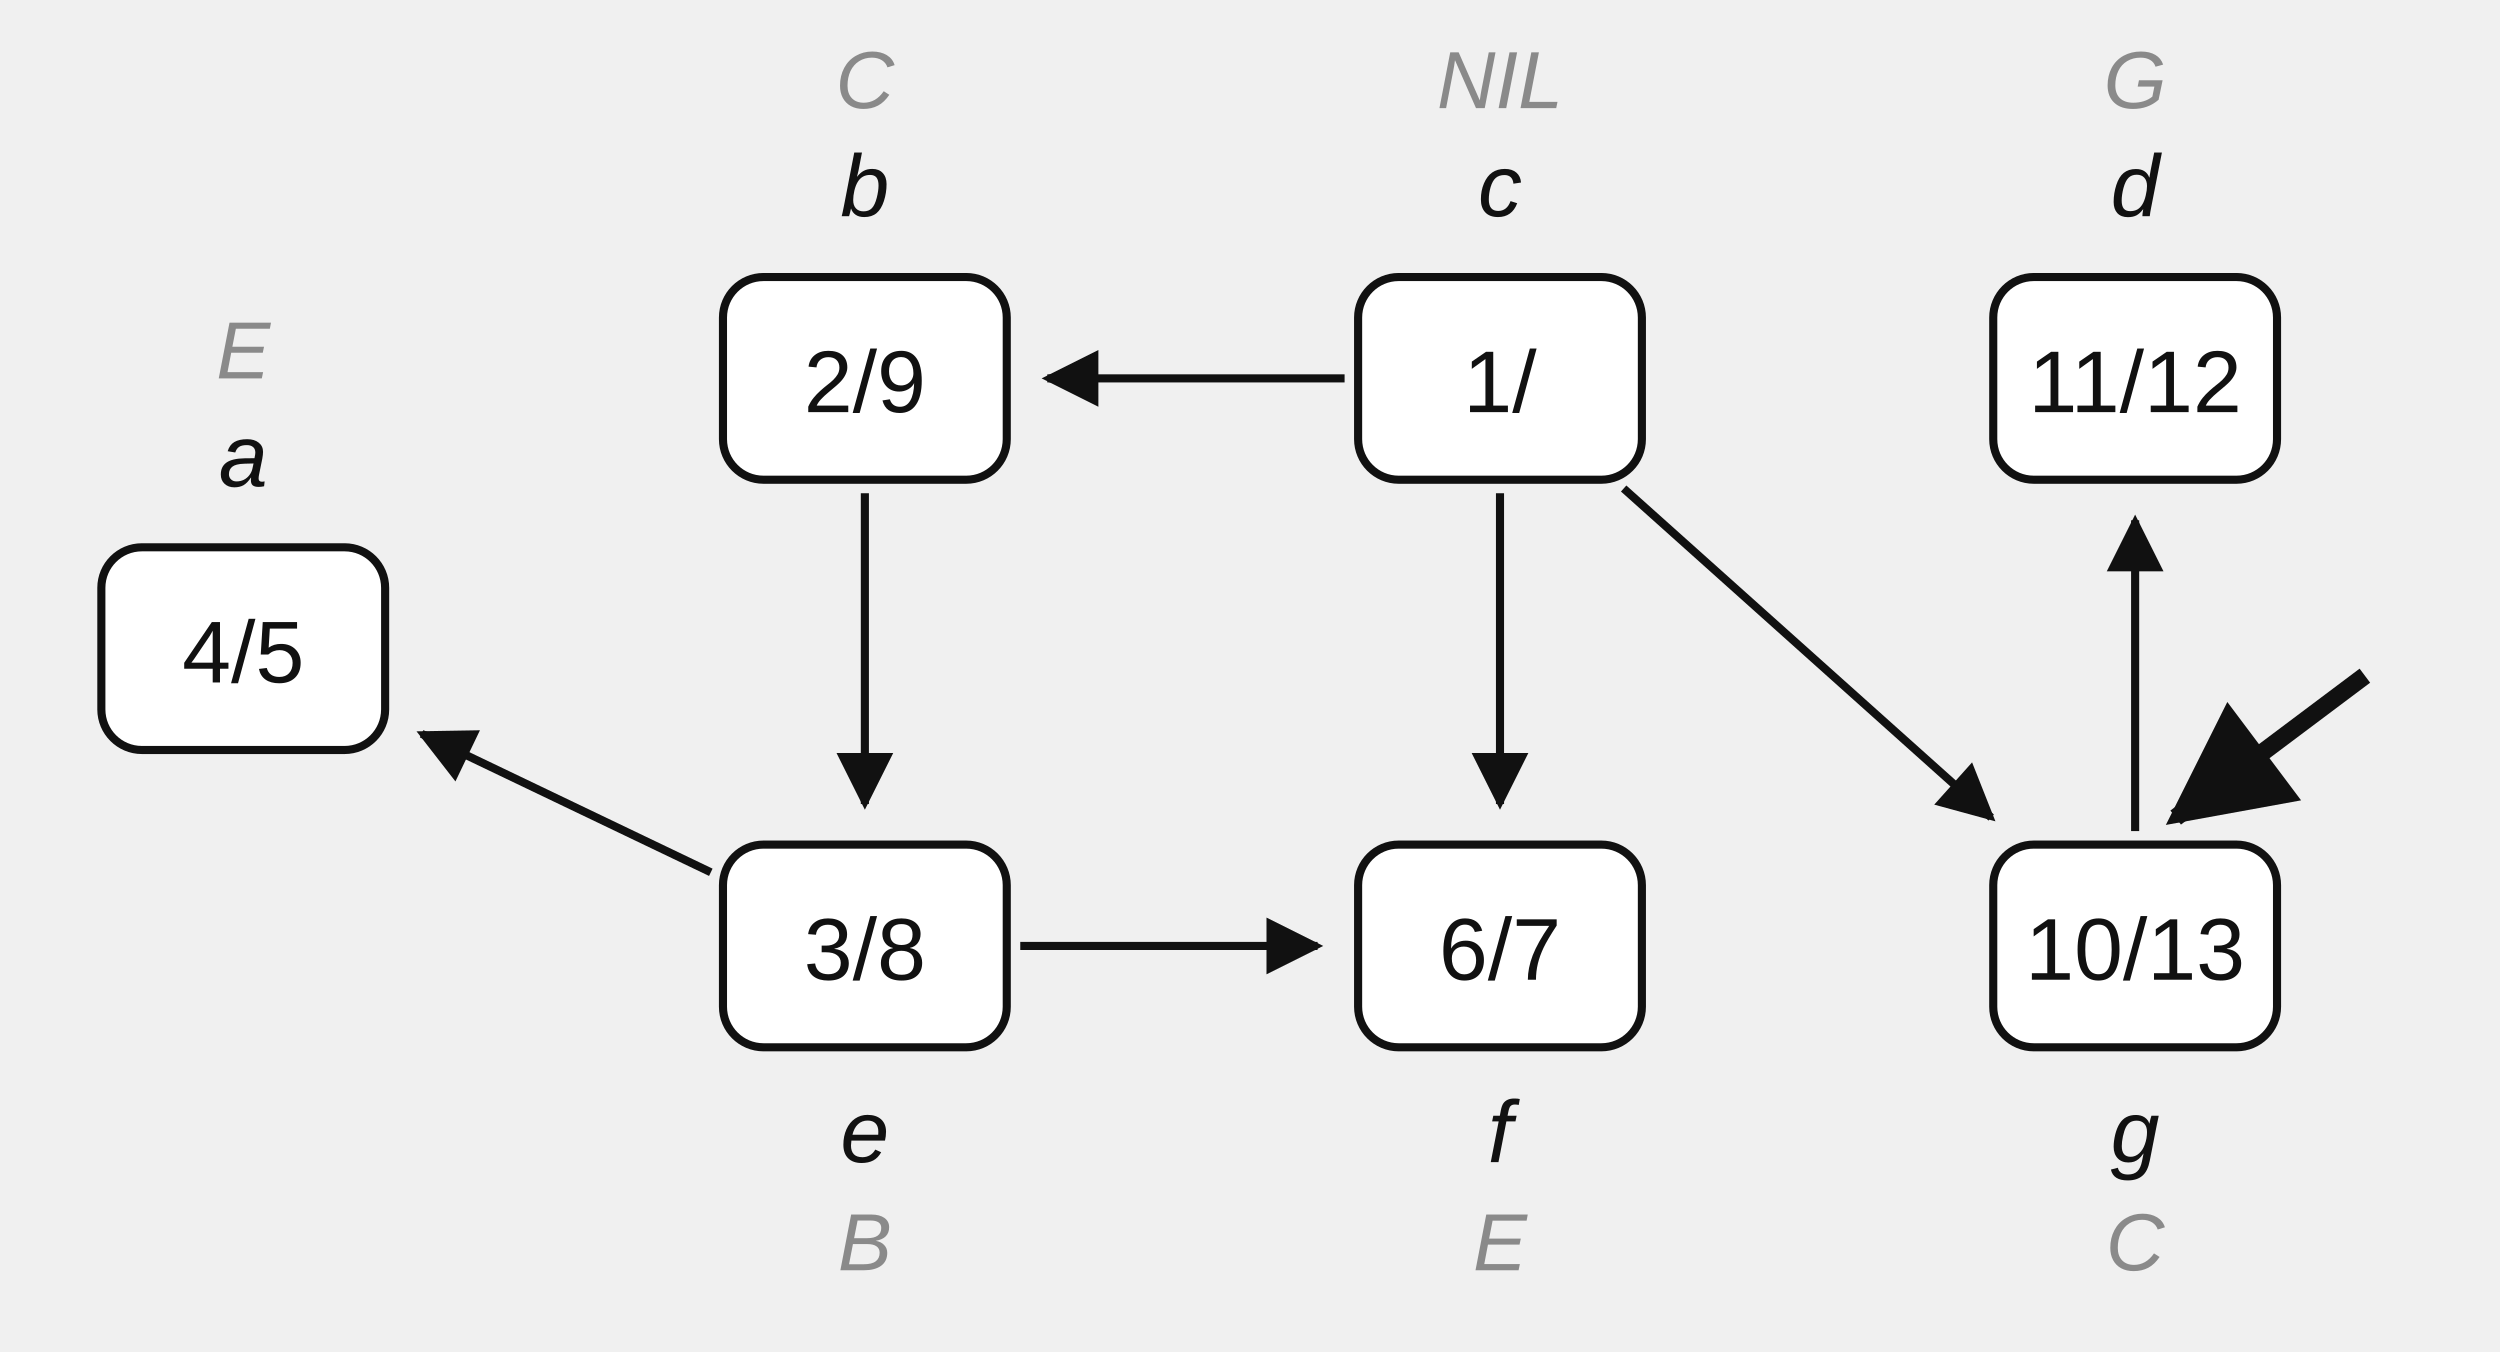
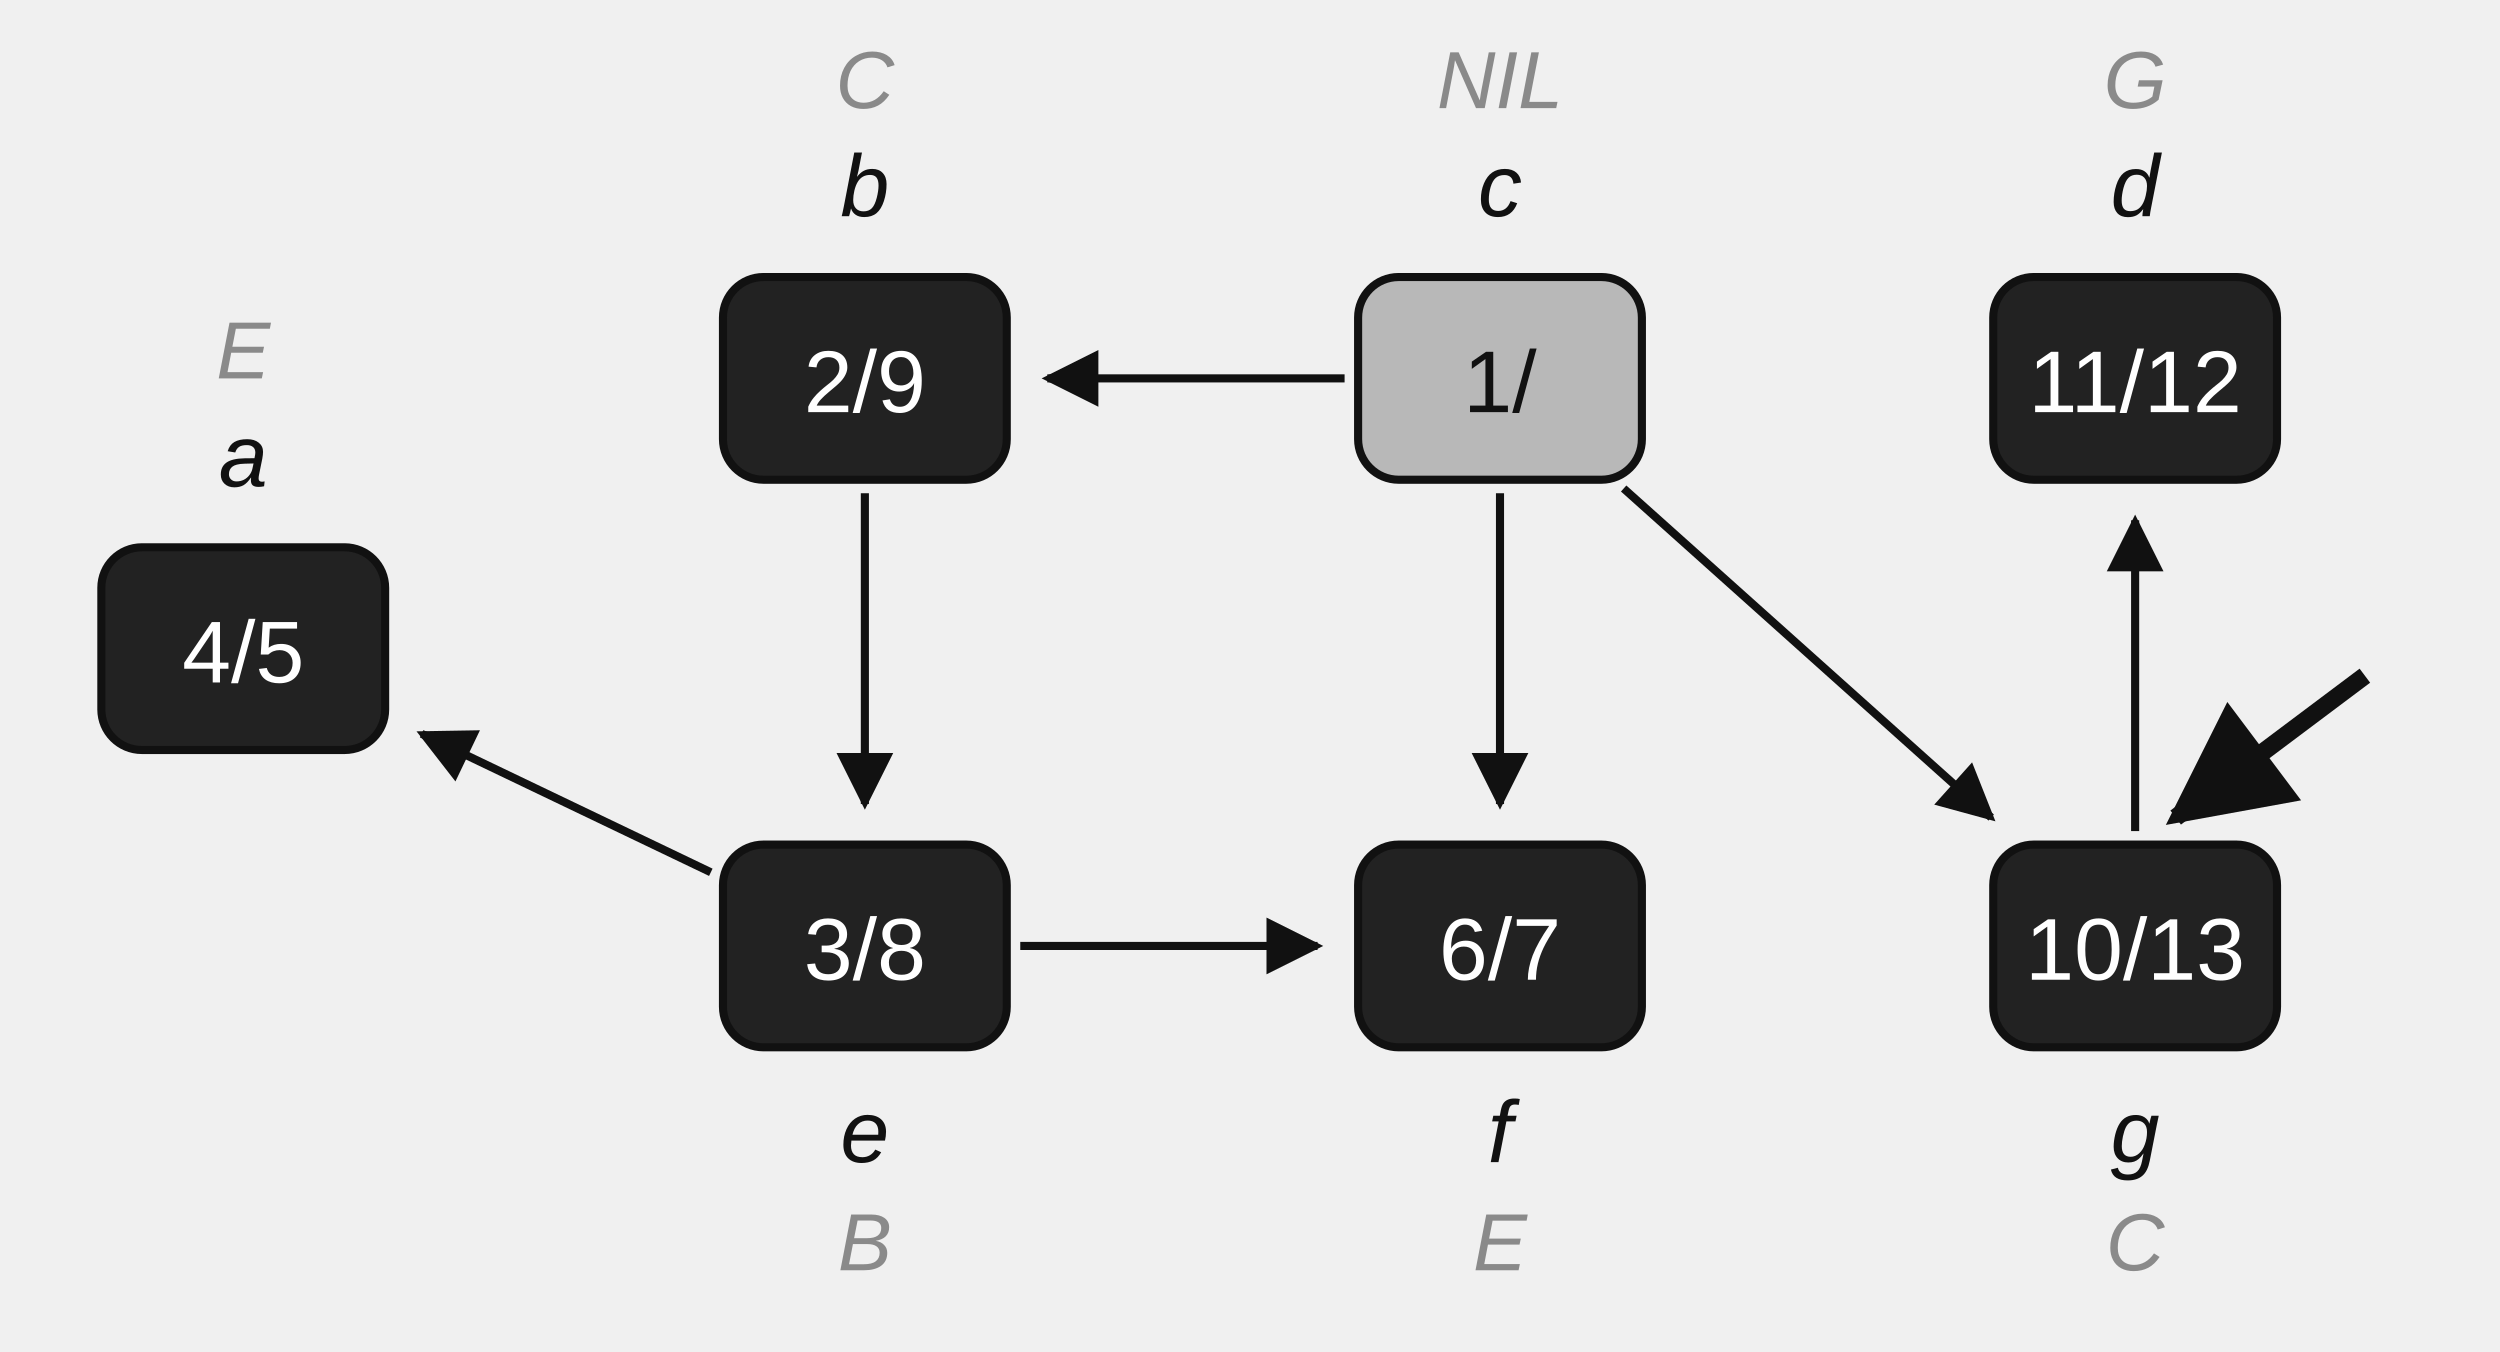
<svg xmlns="http://www.w3.org/2000/svg" viewBox="0 0 370 200" width="370" height="200" font-family="Arial, Helvetica, sans-serif">
  <defs>
    <marker id="a" viewBox="0 0 10 10" refX="9" refY="5" markerWidth="7" markerHeight="7" orient="auto-start-reverse">
      <path d="M 0 0 L 10 5 L 0 10 z" fill="#111" />
    </marker>
  </defs>
  <line x1="199.0" y1="56.0" x2="155.0" y2="56.0" stroke="#111" stroke-width="1.2" marker-end="url(#a)" />
  <line x1="222.0" y1="73.0" x2="222.0" y2="119.0" stroke="#111" stroke-width="1.2" marker-end="url(#a)" />
  <line x1="240.3" y1="72.3" x2="294.7" y2="121.0" stroke="#111" stroke-width="1.2" marker-end="url(#a)" />
  <line x1="128.0" y1="73.0" x2="128.0" y2="119.0" stroke="#111" stroke-width="1.2" marker-end="url(#a)" />
  <line x1="105.2" y1="129.1" x2="62.4" y2="108.6" stroke="#111" stroke-width="1.2" marker-end="url(#a)" />
  <line x1="151.0" y1="140.0" x2="195.0" y2="140.0" stroke="#111" stroke-width="1.2" marker-end="url(#a)" />
  <line x1="316.0" y1="123.0" x2="316.0" y2="77.0" stroke="#111" stroke-width="1.2" marker-end="url(#a)" />
-   <rect x="15.0" y="81.0" width="42" height="30" rx="6" fill="#fff" stroke="#111" stroke-width="1.2" />
-   <text x="36" y="101" text-anchor="middle" font-size="13" fill="#111" font-weight="normal" font-style="normal">4/5</text>
+   <rect x="15.0" y="81.0" width="42" height="30" rx="6" fill="#222" stroke="#111" stroke-width="1.2" />
+   <text x="36" y="101" text-anchor="middle" font-size="13" fill="#fff" font-weight="normal" font-style="normal">4/5</text>
  <text x="36" y="72" text-anchor="middle" font-size="13" fill="#111" font-weight="normal" font-style="italic">a</text>
  <text x="36" y="56" text-anchor="middle" font-size="12" fill="#8a8a8a" font-weight="normal" font-style="italic">E</text>
-   <rect x="107.0" y="41.0" width="42" height="30" rx="6" fill="#fff" stroke="#111" stroke-width="1.2" />
-   <text x="128" y="61" text-anchor="middle" font-size="13" fill="#111" font-weight="normal" font-style="normal">2/9</text>
+   <rect x="107.0" y="41.0" width="42" height="30" rx="6" fill="#222" stroke="#111" stroke-width="1.2" />
+   <text x="128" y="61" text-anchor="middle" font-size="13" fill="#fff" font-weight="normal" font-style="normal">2/9</text>
  <text x="128" y="32" text-anchor="middle" font-size="13" fill="#111" font-weight="normal" font-style="italic">b</text>
  <text x="128" y="16" text-anchor="middle" font-size="12" fill="#8a8a8a" font-weight="normal" font-style="italic">C</text>
-   <rect x="201.0" y="41.0" width="42" height="30" rx="6" fill="#fff" stroke="#111" stroke-width="1.2" />
+   <rect x="201.0" y="41.0" width="42" height="30" rx="6" fill="#b8b8b8" stroke="#111" stroke-width="1.2" />
  <text x="222" y="61" text-anchor="middle" font-size="13" fill="#111" font-weight="normal" font-style="normal">1/</text>
  <text x="222" y="32" text-anchor="middle" font-size="13" fill="#111" font-weight="normal" font-style="italic">c</text>
  <text x="222" y="16" text-anchor="middle" font-size="12" fill="#8a8a8a" font-weight="normal" font-style="italic">NIL</text>
-   <rect x="295.0" y="41.0" width="42" height="30" rx="6" fill="#fff" stroke="#111" stroke-width="1.2" />
-   <text x="316" y="61" text-anchor="middle" font-size="13" fill="#111" font-weight="normal" font-style="normal">11/12</text>
+   <rect x="295.0" y="41.0" width="42" height="30" rx="6" fill="#222" stroke="#111" stroke-width="1.2" />
+   <text x="316" y="61" text-anchor="middle" font-size="13" fill="#fff" font-weight="normal" font-style="normal">11/12</text>
  <text x="316" y="32" text-anchor="middle" font-size="13" fill="#111" font-weight="normal" font-style="italic">d</text>
  <text x="316" y="16" text-anchor="middle" font-size="12" fill="#8a8a8a" font-weight="normal" font-style="italic">G</text>
-   <rect x="107.0" y="125.0" width="42" height="30" rx="6" fill="#fff" stroke="#111" stroke-width="1.2" />
-   <text x="128" y="145" text-anchor="middle" font-size="13" fill="#111" font-weight="normal" font-style="normal">3/8</text>
+   <rect x="107.0" y="125.0" width="42" height="30" rx="6" fill="#222" stroke="#111" stroke-width="1.2" />
+   <text x="128" y="145" text-anchor="middle" font-size="13" fill="#fff" font-weight="normal" font-style="normal">3/8</text>
  <text x="128" y="172" text-anchor="middle" font-size="13" fill="#111" font-weight="normal" font-style="italic">e</text>
  <text x="128" y="188" text-anchor="middle" font-size="12" fill="#8a8a8a" font-weight="normal" font-style="italic">B</text>
-   <rect x="201.0" y="125.0" width="42" height="30" rx="6" fill="#fff" stroke="#111" stroke-width="1.2" />
-   <text x="222" y="145" text-anchor="middle" font-size="13" fill="#111" font-weight="normal" font-style="normal">6/7</text>
+   <rect x="201.0" y="125.0" width="42" height="30" rx="6" fill="#222" stroke="#111" stroke-width="1.2" />
+   <text x="222" y="145" text-anchor="middle" font-size="13" fill="#fff" font-weight="normal" font-style="normal">6/7</text>
  <text x="222" y="172" text-anchor="middle" font-size="13" fill="#111" font-weight="normal" font-style="italic">f</text>
  <text x="222" y="188" text-anchor="middle" font-size="12" fill="#8a8a8a" font-weight="normal" font-style="italic">E</text>
-   <rect x="295.0" y="125.0" width="42" height="30" rx="6" fill="#fff" stroke="#111" stroke-width="1.2" />
-   <text x="316" y="145" text-anchor="middle" font-size="13" fill="#111" font-weight="normal" font-style="normal">10/13</text>
+   <rect x="295.0" y="125.0" width="42" height="30" rx="6" fill="#222" stroke="#111" stroke-width="1.2" />
+   <text x="316" y="145" text-anchor="middle" font-size="13" fill="#fff" font-weight="normal" font-style="normal">10/13</text>
  <text x="316" y="172" text-anchor="middle" font-size="13" fill="#111" font-weight="normal" font-style="italic">g</text>
  <text x="316" y="188" text-anchor="middle" font-size="12" fill="#8a8a8a" font-weight="normal" font-style="italic">C</text>
  <path d="M 350 100 L 322 121.0" stroke="#111" stroke-width="2.6" marker-end="url(#a)" />
</svg>
